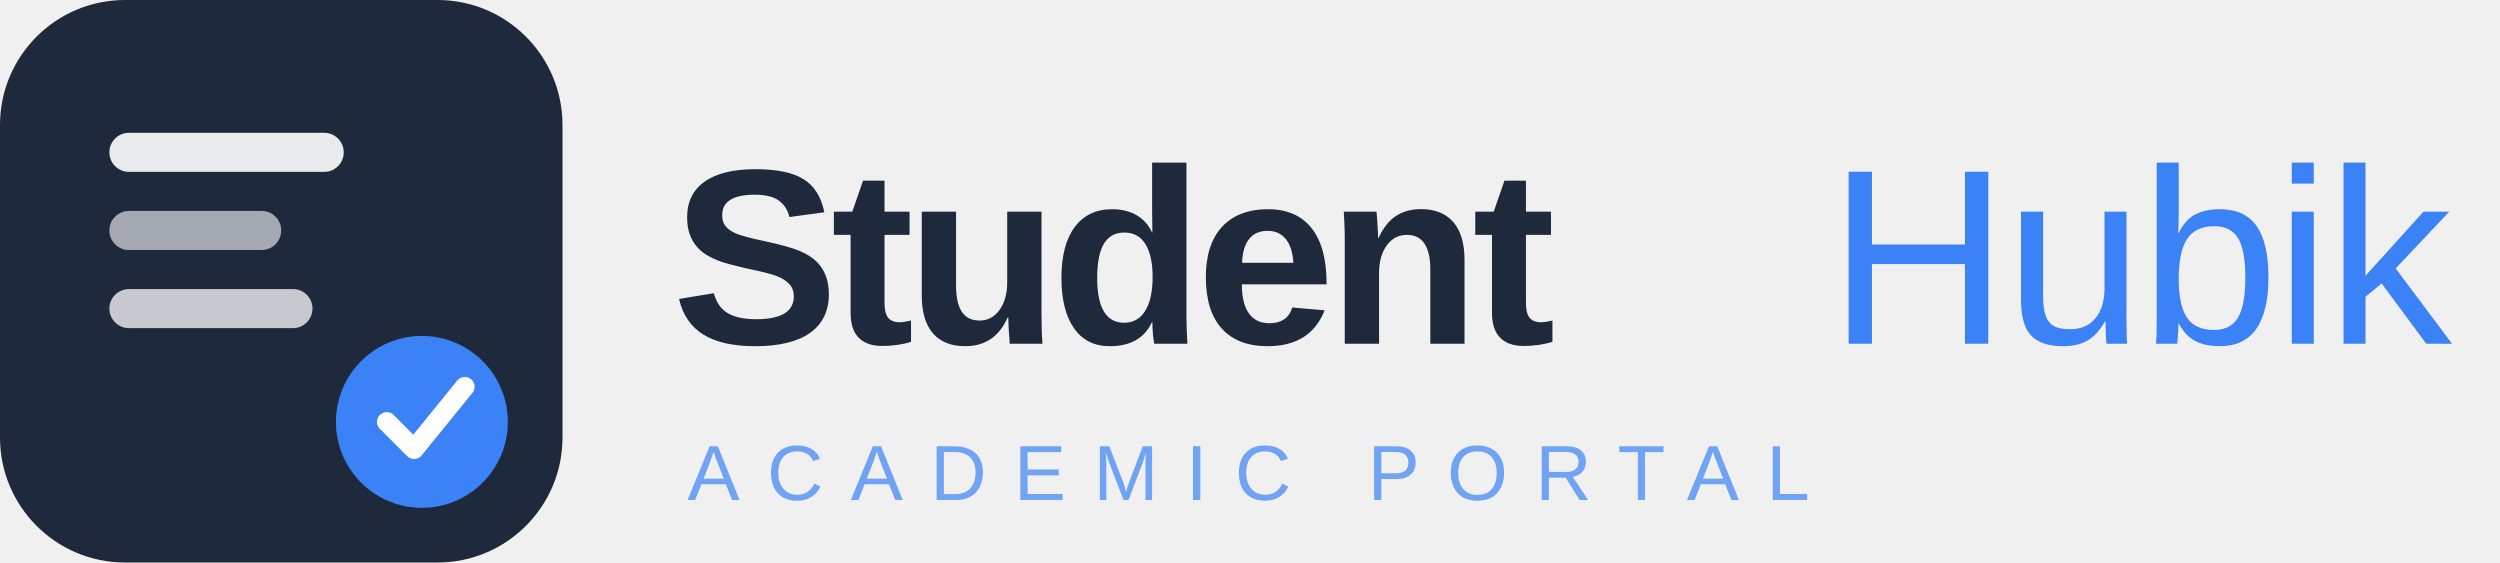
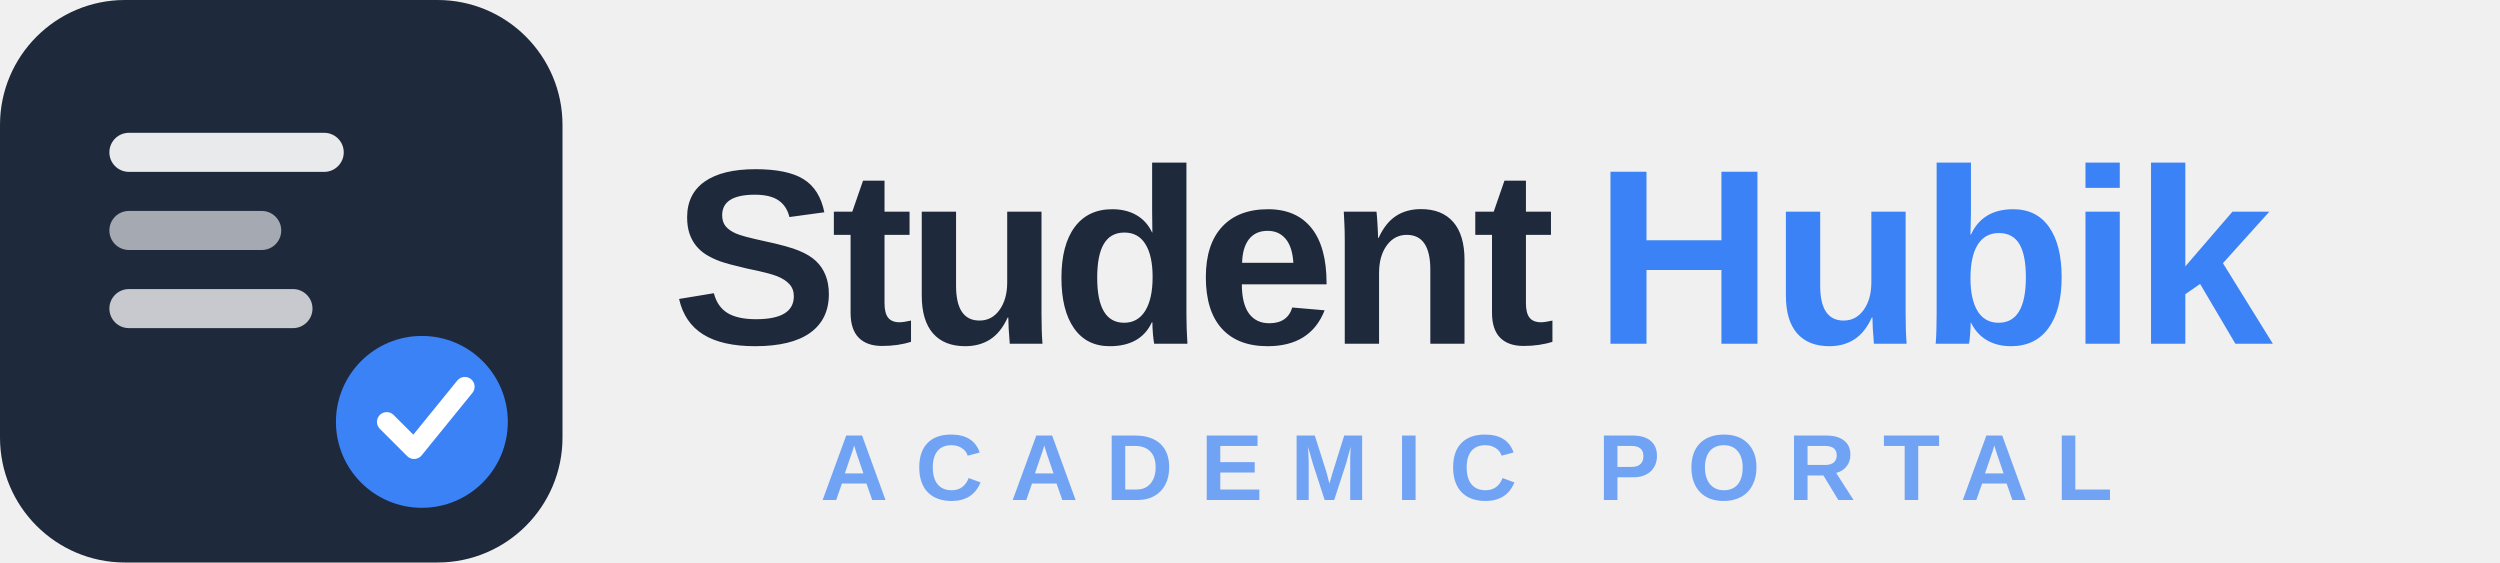
<svg xmlns="http://www.w3.org/2000/svg" width="320" height="72" viewBox="0 0 320 72">
  <rect x="0" y="0" width="72" height="72" rx="16" fill="#1e293b" />
  <rect x="14" y="17" width="30" height="5" rx="2.5" fill="white" opacity="0.9" />
  <rect x="14" y="27" width="22" height="5" rx="2.5" fill="white" opacity="0.6" />
  <rect x="14" y="37" width="26" height="5" rx="2.5" fill="white" opacity="0.75" />
  <circle cx="54" cy="54" r="11" fill="#3B82F6" />
  <path d="M49.5 54 L53 57.5 L59.5 49.5" stroke="white" stroke-width="2.5" fill="none" stroke-linecap="round" stroke-linejoin="round" />
  <text x="86" y="44" font-family="'Helvetica Neue', Arial, sans-serif" font-size="32" font-weight="700" letter-spacing="-1" fill="#1e293b">Student</text>
-   <text x="234" y="44" font-family="'Helvetica Neue', Arial, sans-serif" font-size="32" font-weight="300" letter-spacing="-0.5" fill="#3B82F6">Hubik</text>
-   <text x="88" y="64" font-family="'Helvetica Neue', Arial, sans-serif" font-size="10" font-weight="400" letter-spacing="3.5" fill="#3B82F6" opacity="0.7">ACADEMIC PORTAL</text>
+   <text x="204" y="44" font-family="'Helvetica Neue', Arial, sans-serif" font-size="32" font-weight="700" letter-spacing="-0.5" fill="#3B82F6">Hubik</text>
+   <text x="105" y="64" font-family="'Helvetica Neue', Arial, sans-serif" font-size="12" font-weight="700" letter-spacing="3.5" fill="#3B82F6" opacity="0.7">ACADEMIC PORTAL</text>
</svg>
